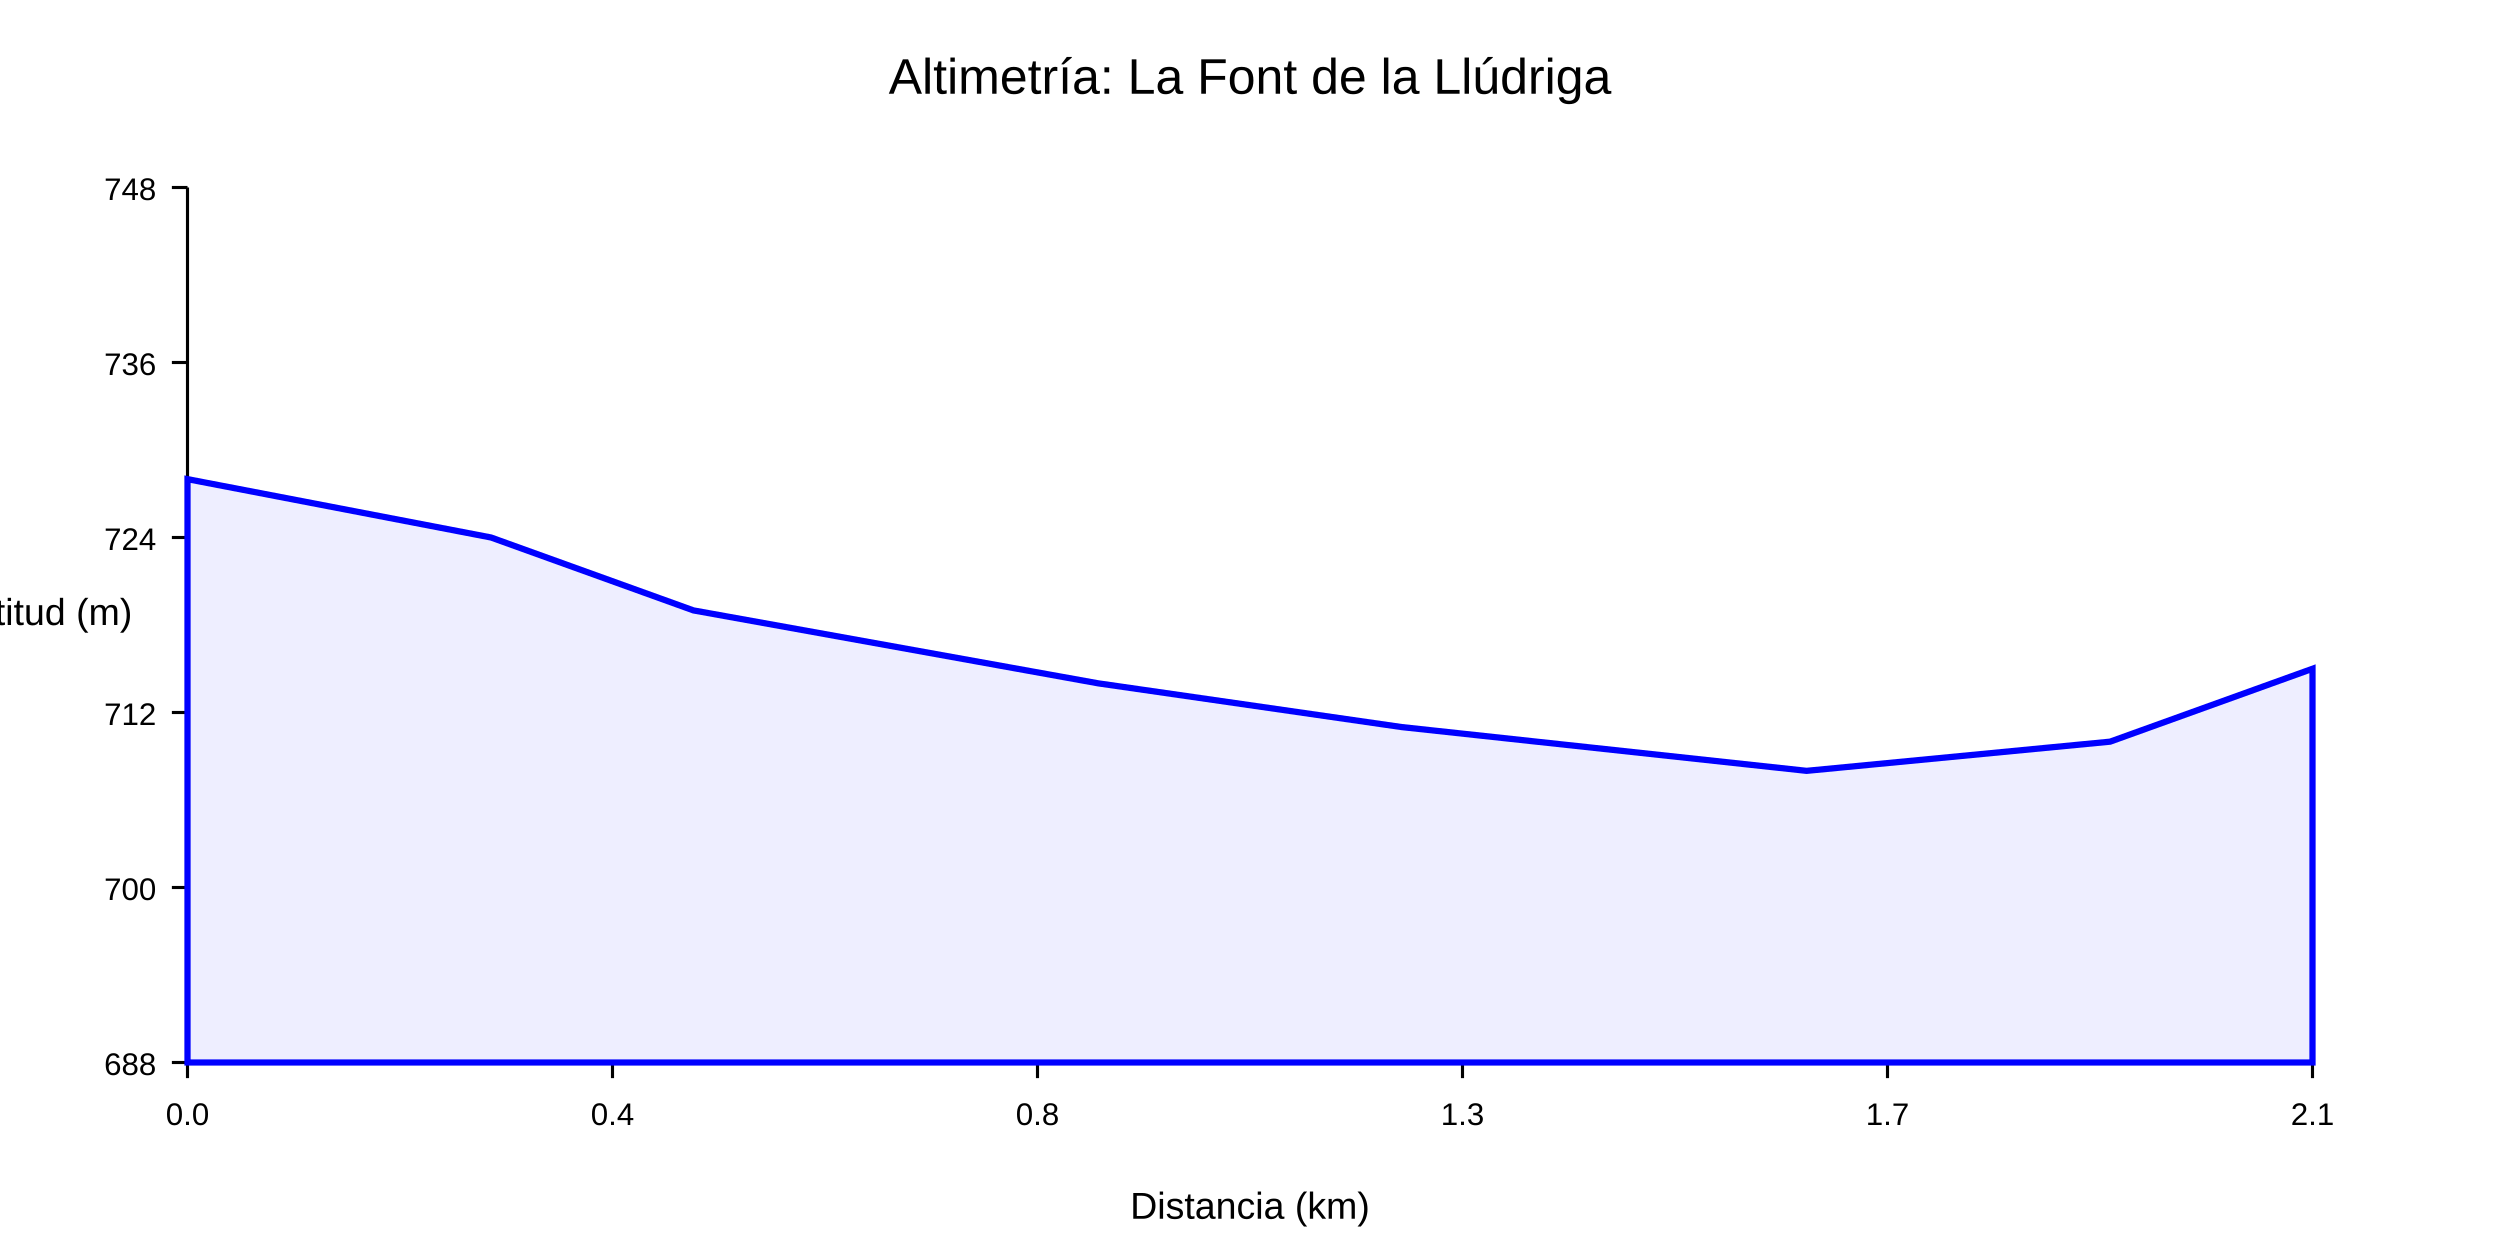
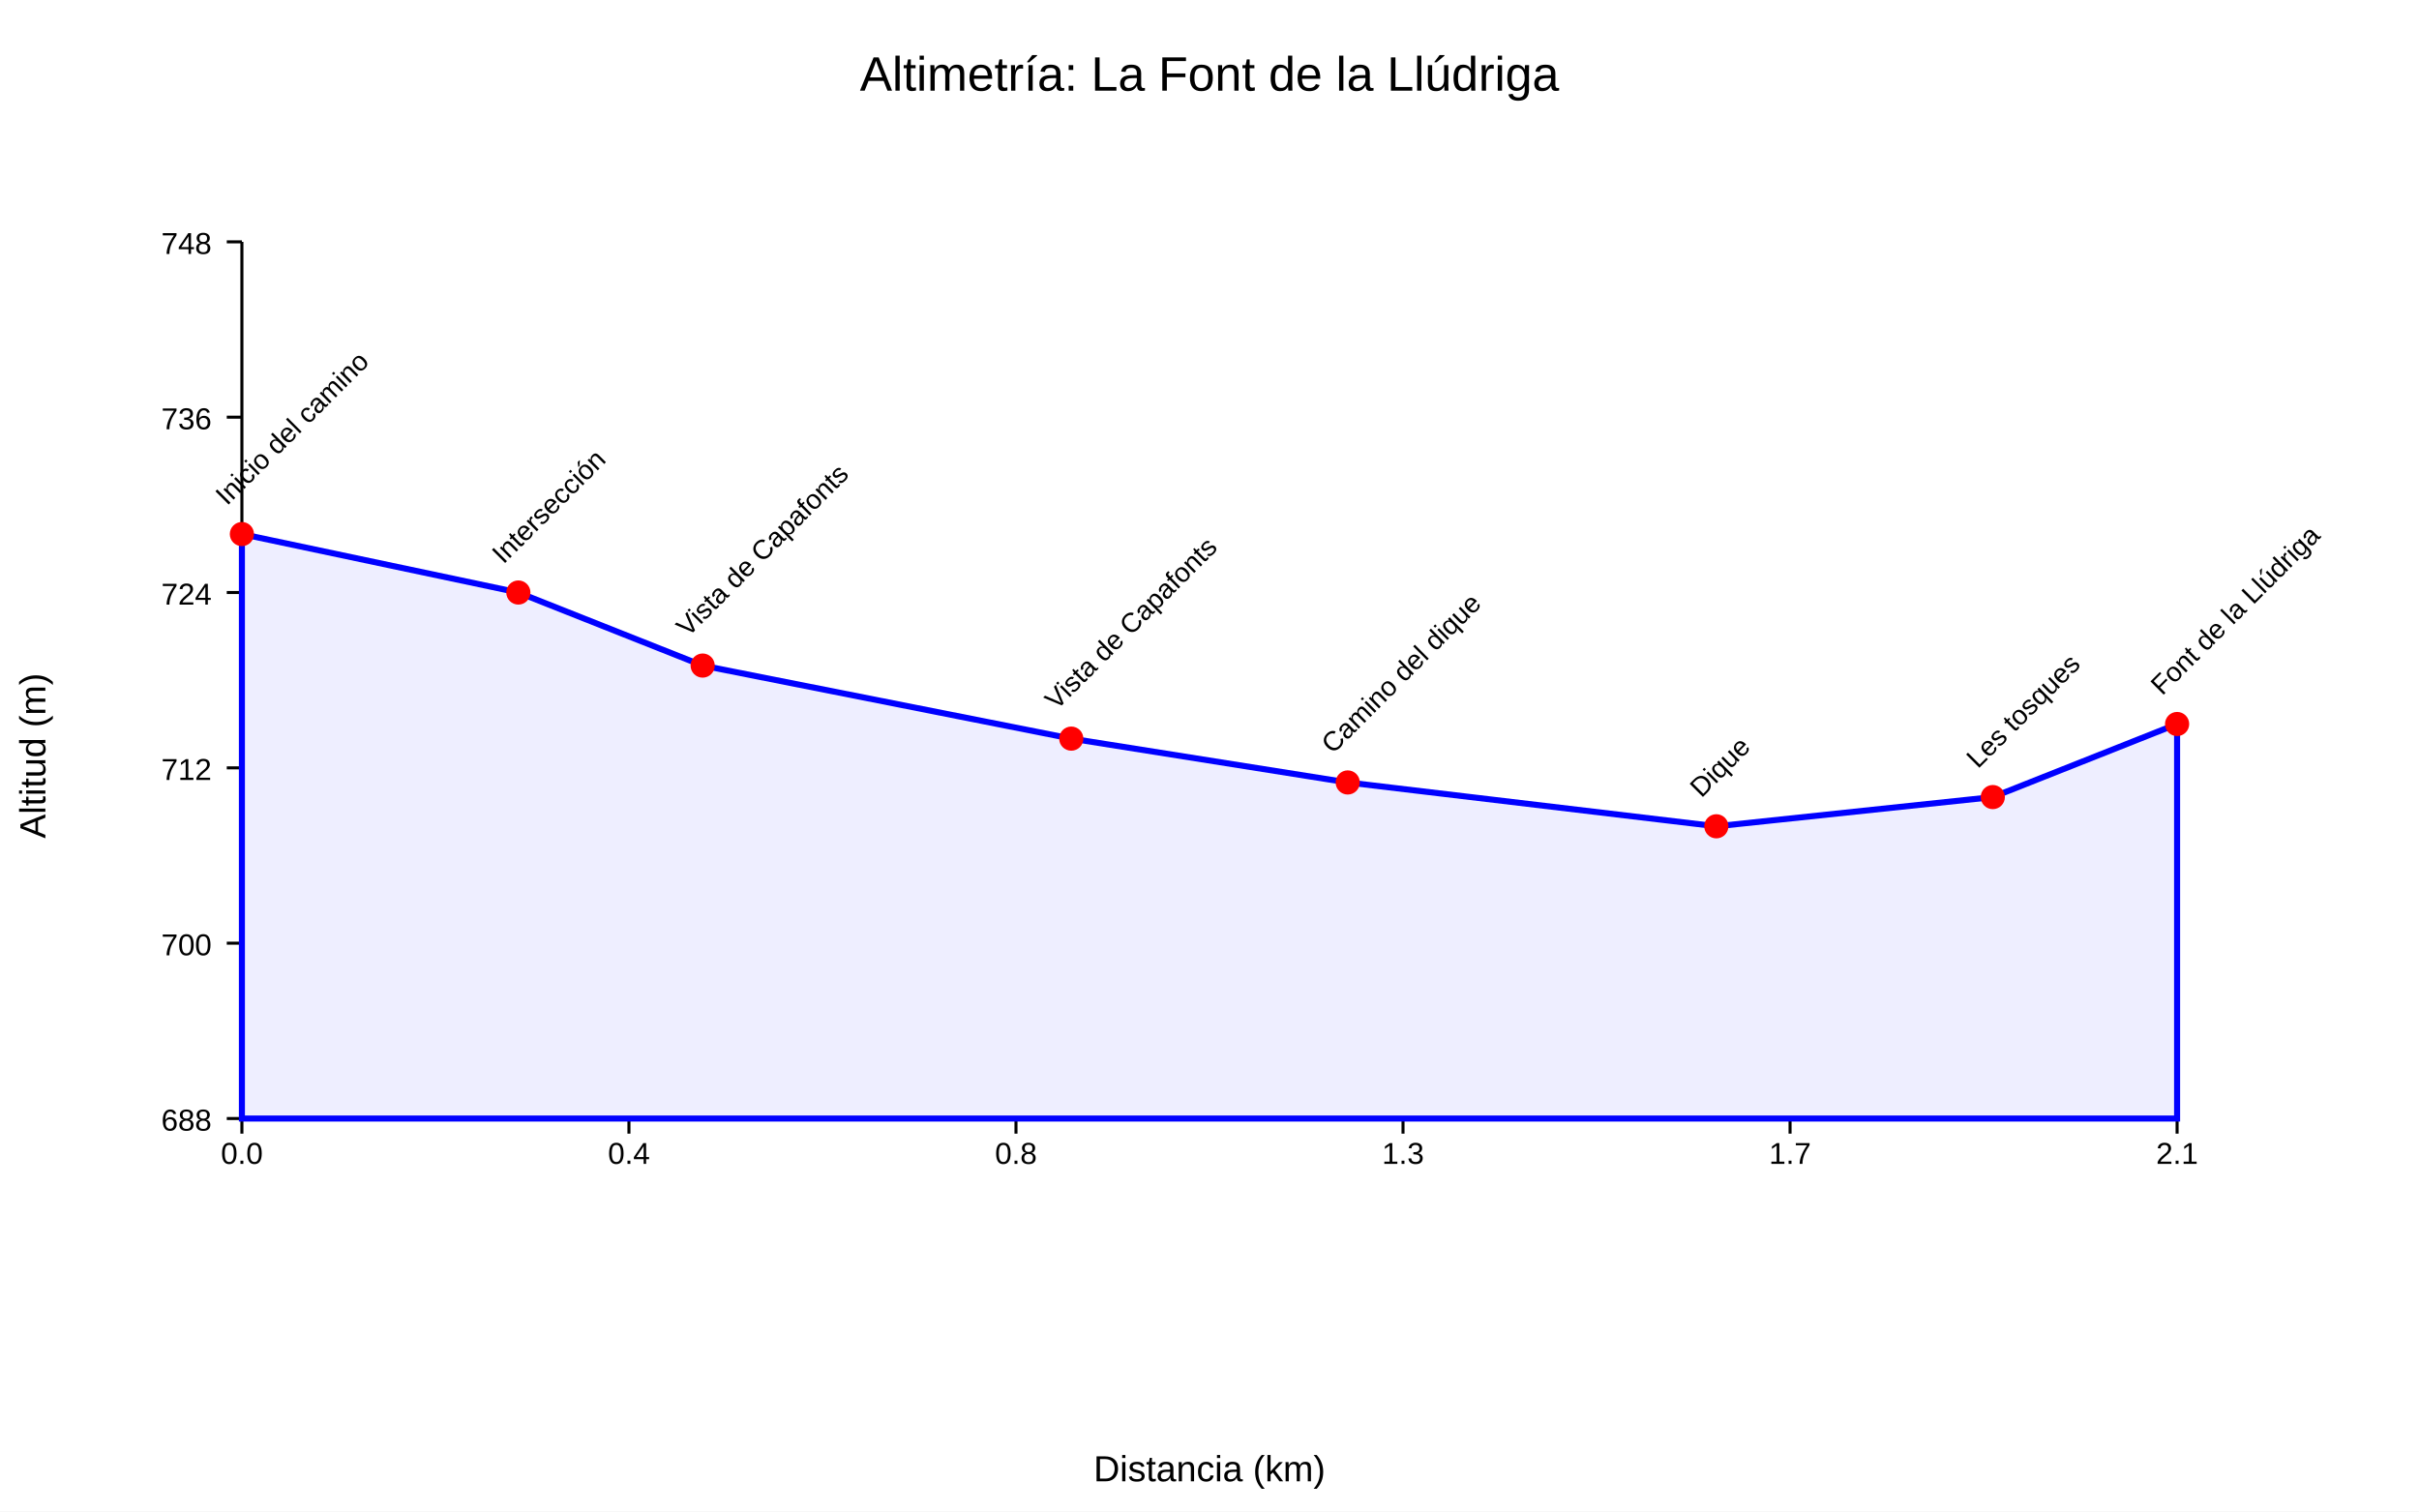
- <svg xmlns="http://www.w3.org/2000/svg" version="1.1" width="800" height="400" viewBox="0 0 800 400">
+ <svg xmlns="http://www.w3.org/2000/svg" version="1.1" width="800" height="500" viewBox="0 0 800 500">
  <rect width="100%" height="100%" fill="white" />
-   <line x1="60" y1="340" x2="740" y2="340" stroke="black" stroke-width="1" />
-   <line x1="60" y1="60" x2="60" y2="340" stroke="black" stroke-width="1" />
-   <text x="400.0" y="390" font-size="12" text-anchor="middle" font-family="Arial">Distancia (km)</text>
-   <text x="15" y="200.0" font-size="12" text-anchor="middle" font-family="Arial">Altitud (m)</text>
-   <line x1="60.0" y1="340" x2="60.0" y2="345" stroke="black" stroke-width="1" />
-   <text x="60.0" y="360" font-size="10" text-anchor="middle" font-family="Arial">0.0</text>
-   <line x1="196.0" y1="340" x2="196.0" y2="345" stroke="black" stroke-width="1" />
-   <text x="196.0" y="360" font-size="10" text-anchor="middle" font-family="Arial">0.4</text>
-   <line x1="332.0" y1="340" x2="332.0" y2="345" stroke="black" stroke-width="1" />
-   <text x="332.0" y="360" font-size="10" text-anchor="middle" font-family="Arial">0.8</text>
-   <line x1="468" y1="340" x2="468" y2="345" stroke="black" stroke-width="1" />
-   <text x="468" y="360" font-size="10" text-anchor="middle" font-family="Arial">1.3</text>
-   <line x1="604.0" y1="340" x2="604.0" y2="345" stroke="black" stroke-width="1" />
-   <text x="604.0" y="360" font-size="10" text-anchor="middle" font-family="Arial">1.7</text>
-   <line x1="740.0" y1="340" x2="740.0" y2="345" stroke="black" stroke-width="1" />
-   <text x="740.0" y="360" font-size="10" text-anchor="middle" font-family="Arial">2.1</text>
-   <line x1="55" y1="340.0" x2="60" y2="340.0" stroke="black" stroke-width="1" />
-   <text x="50" y="344.0" font-size="10" text-anchor="end" font-family="Arial">688</text>
-   <line x1="55" y1="284.0" x2="60" y2="284.0" stroke="black" stroke-width="1" />
-   <text x="50" y="288.0" font-size="10" text-anchor="end" font-family="Arial">700</text>
-   <line x1="55" y1="228.0" x2="60" y2="228.0" stroke="black" stroke-width="1" />
-   <text x="50" y="232.0" font-size="10" text-anchor="end" font-family="Arial">712</text>
-   <line x1="55" y1="172.0" x2="60" y2="172.0" stroke="black" stroke-width="1" />
-   <text x="50" y="176.0" font-size="10" text-anchor="end" font-family="Arial">724</text>
-   <line x1="55" y1="116.0" x2="60" y2="116.0" stroke="black" stroke-width="1" />
-   <text x="50" y="120.0" font-size="10" text-anchor="end" font-family="Arial">736</text>
-   <line x1="55" y1="60.0" x2="60" y2="60.0" stroke="black" stroke-width="1" />
-   <text x="50" y="64.0" font-size="10" text-anchor="end" font-family="Arial">748</text>
-   <polyline points="60.00,190.67 60.00,153.33 157.14,172.00 221.90,195.33 351.43,218.67 448.57,232.67 578.10,246.67 675.24,237.33 740.00,214.00 740.00,340.00 60.00,340.00 60.00,190.67" stroke="blue" stroke-width="2" fill="#eef" />
+   <line x1="80" y1="370" x2="720" y2="370" stroke="black" stroke-width="1" />
+   <line x1="80" y1="80" x2="80" y2="370" stroke="black" stroke-width="1" />
+   <text x="400.0" y="490" font-size="12" text-anchor="middle" font-family="Arial">Distancia (km)</text>
+   <text x="15" y="250.0" font-size="12" text-anchor="middle" font-family="Arial" transform="rotate(-90, 15, 250.0)">Altitud (m)</text>
+   <line x1="80.0" y1="370" x2="80.0" y2="375" stroke="black" stroke-width="1" />
+   <text x="80.0" y="385" font-size="10" text-anchor="middle" font-family="Arial">0.0</text>
+   <line x1="208.0" y1="370" x2="208.0" y2="375" stroke="black" stroke-width="1" />
+   <text x="208.0" y="385" font-size="10" text-anchor="middle" font-family="Arial">0.4</text>
+   <line x1="336.0" y1="370" x2="336.0" y2="375" stroke="black" stroke-width="1" />
+   <text x="336.0" y="385" font-size="10" text-anchor="middle" font-family="Arial">0.8</text>
+   <line x1="464" y1="370" x2="464" y2="375" stroke="black" stroke-width="1" />
+   <text x="464" y="385" font-size="10" text-anchor="middle" font-family="Arial">1.3</text>
+   <line x1="592.0" y1="370" x2="592.0" y2="375" stroke="black" stroke-width="1" />
+   <text x="592.0" y="385" font-size="10" text-anchor="middle" font-family="Arial">1.7</text>
+   <line x1="720.0" y1="370" x2="720.0" y2="375" stroke="black" stroke-width="1" />
+   <text x="720.0" y="385" font-size="10" text-anchor="middle" font-family="Arial">2.1</text>
+   <line x1="75" y1="370.0" x2="80" y2="370.0" stroke="black" stroke-width="1" />
+   <text x="70" y="374.0" font-size="10" text-anchor="end" font-family="Arial">688</text>
+   <line x1="75" y1="312.0" x2="80" y2="312.0" stroke="black" stroke-width="1" />
+   <text x="70" y="316.0" font-size="10" text-anchor="end" font-family="Arial">700</text>
+   <line x1="75" y1="254.0" x2="80" y2="254.0" stroke="black" stroke-width="1" />
+   <text x="70" y="258.0" font-size="10" text-anchor="end" font-family="Arial">712</text>
+   <line x1="75" y1="196.0" x2="80" y2="196.0" stroke="black" stroke-width="1" />
+   <text x="70" y="200.0" font-size="10" text-anchor="end" font-family="Arial">724</text>
+   <line x1="75" y1="138.0" x2="80" y2="138.0" stroke="black" stroke-width="1" />
+   <text x="70" y="142.0" font-size="10" text-anchor="end" font-family="Arial">736</text>
+   <line x1="75" y1="80.0" x2="80" y2="80.0" stroke="black" stroke-width="1" />
+   <text x="70" y="84.0" font-size="10" text-anchor="end" font-family="Arial">748</text>
+   <polyline points="80.00,176.67 171.43,196.00 232.38,220.17 354.29,244.33 445.71,258.83 567.62,273.33 659.05,263.67 720.00,239.50 720.00,370.00 80.00,370.00 80.00,176.67" stroke="blue" stroke-width="2" fill="#eef" />
+   <circle cx="80.0" cy="176.667" r="4" fill="red" />
+   <text x="83.0" y="166.667" font-size="9" text-anchor="start" font-family="Arial" transform="rotate(-45, 80.0, 176.6667)">Inicio del camino</text>
+   <circle cx="171.429" cy="196.0" r="4" fill="red" />
+   <text x="174.429" y="186.0" font-size="9" text-anchor="start" font-family="Arial" transform="rotate(-45, 171.4286, 196.0)">Intersección</text>
+   <circle cx="232.381" cy="220.167" r="4" fill="red" />
+   <text x="235.381" y="210.167" font-size="9" text-anchor="start" font-family="Arial" transform="rotate(-45, 232.381, 220.1667)">Vista de Capafonts</text>
+   <circle cx="354.286" cy="244.333" r="4" fill="red" />
+   <text x="357.286" y="234.333" font-size="9" text-anchor="start" font-family="Arial" transform="rotate(-45, 354.2857, 244.3333)">Vista de Capafonts</text>
+   <circle cx="445.714" cy="258.833" r="4" fill="red" />
+   <text x="448.714" y="248.833" font-size="9" text-anchor="start" font-family="Arial" transform="rotate(-45, 445.7143, 258.8333)">Camino del dique</text>
+   <circle cx="567.619" cy="273.333" r="4" fill="red" />
+   <text x="570.619" y="263.333" font-size="9" text-anchor="start" font-family="Arial" transform="rotate(-45, 567.619, 273.3333)">Dique</text>
+   <circle cx="659.048" cy="263.667" r="4" fill="red" />
+   <text x="662.048" y="253.667" font-size="9" text-anchor="start" font-family="Arial" transform="rotate(-45, 659.0476, 263.6667)">Les tosques</text>
+   <circle cx="720.0" cy="239.5" r="4" fill="red" />
+   <text x="723.0" y="229.5" font-size="9" text-anchor="start" font-family="Arial" transform="rotate(-45, 720.0, 239.5)">Font de la Llúdriga</text>
  <text x="400.0" y="30" font-size="16" text-anchor="middle" font-family="Arial">Altimetría: La Font de la Llúdriga</text>
</svg>
